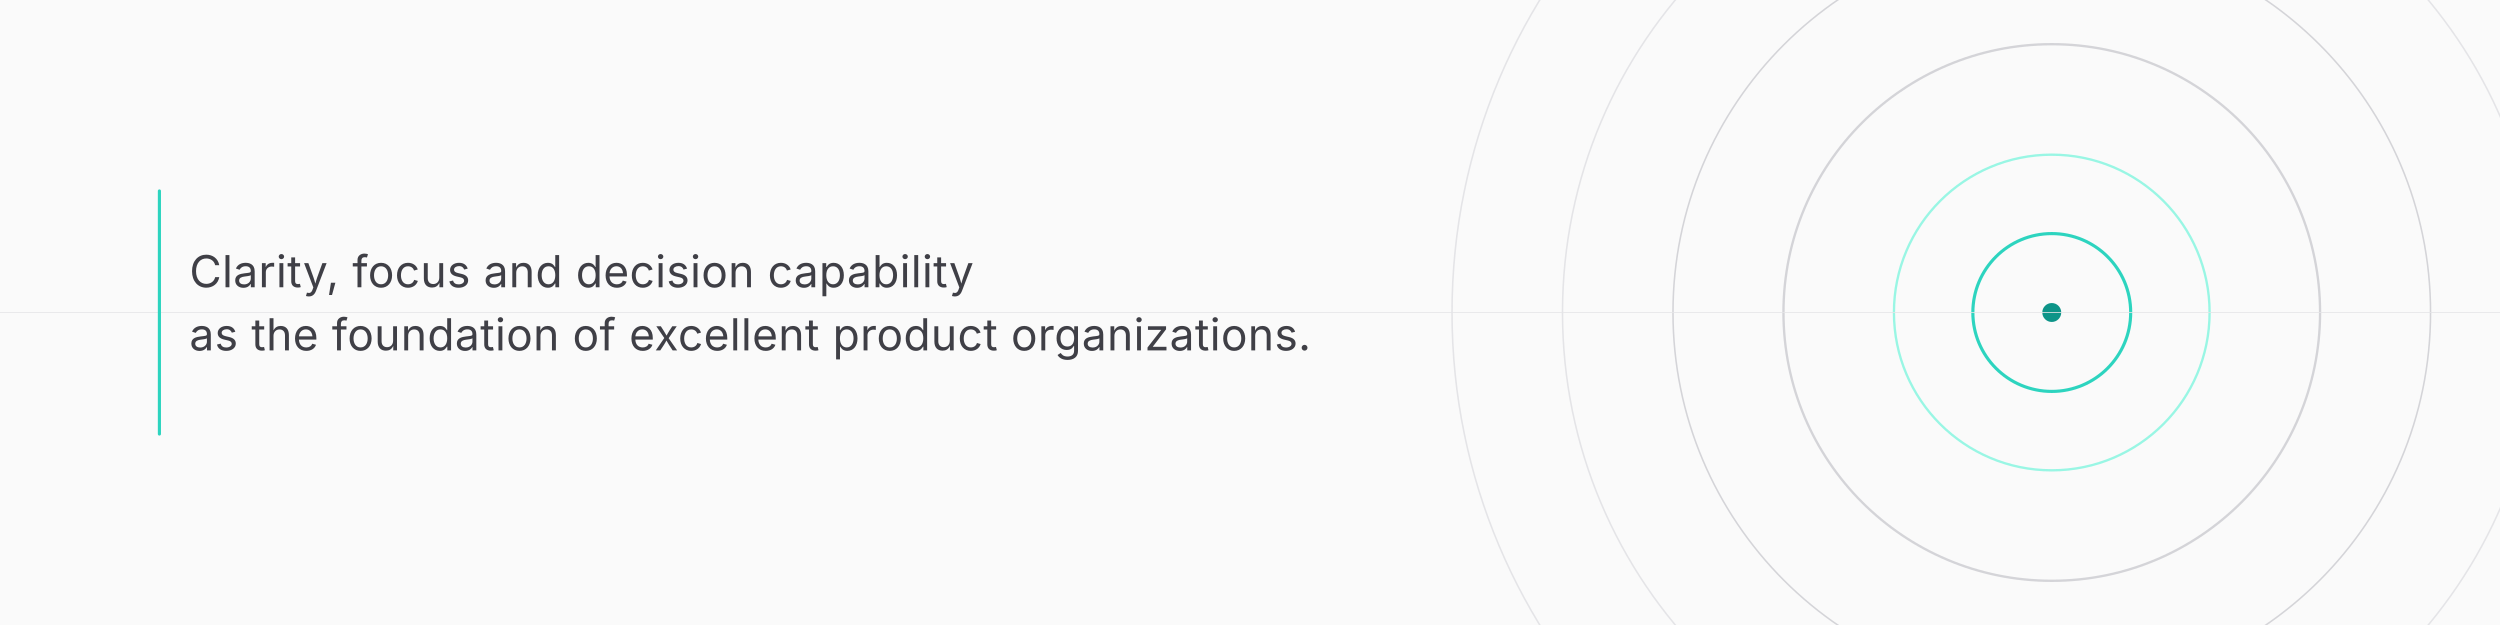
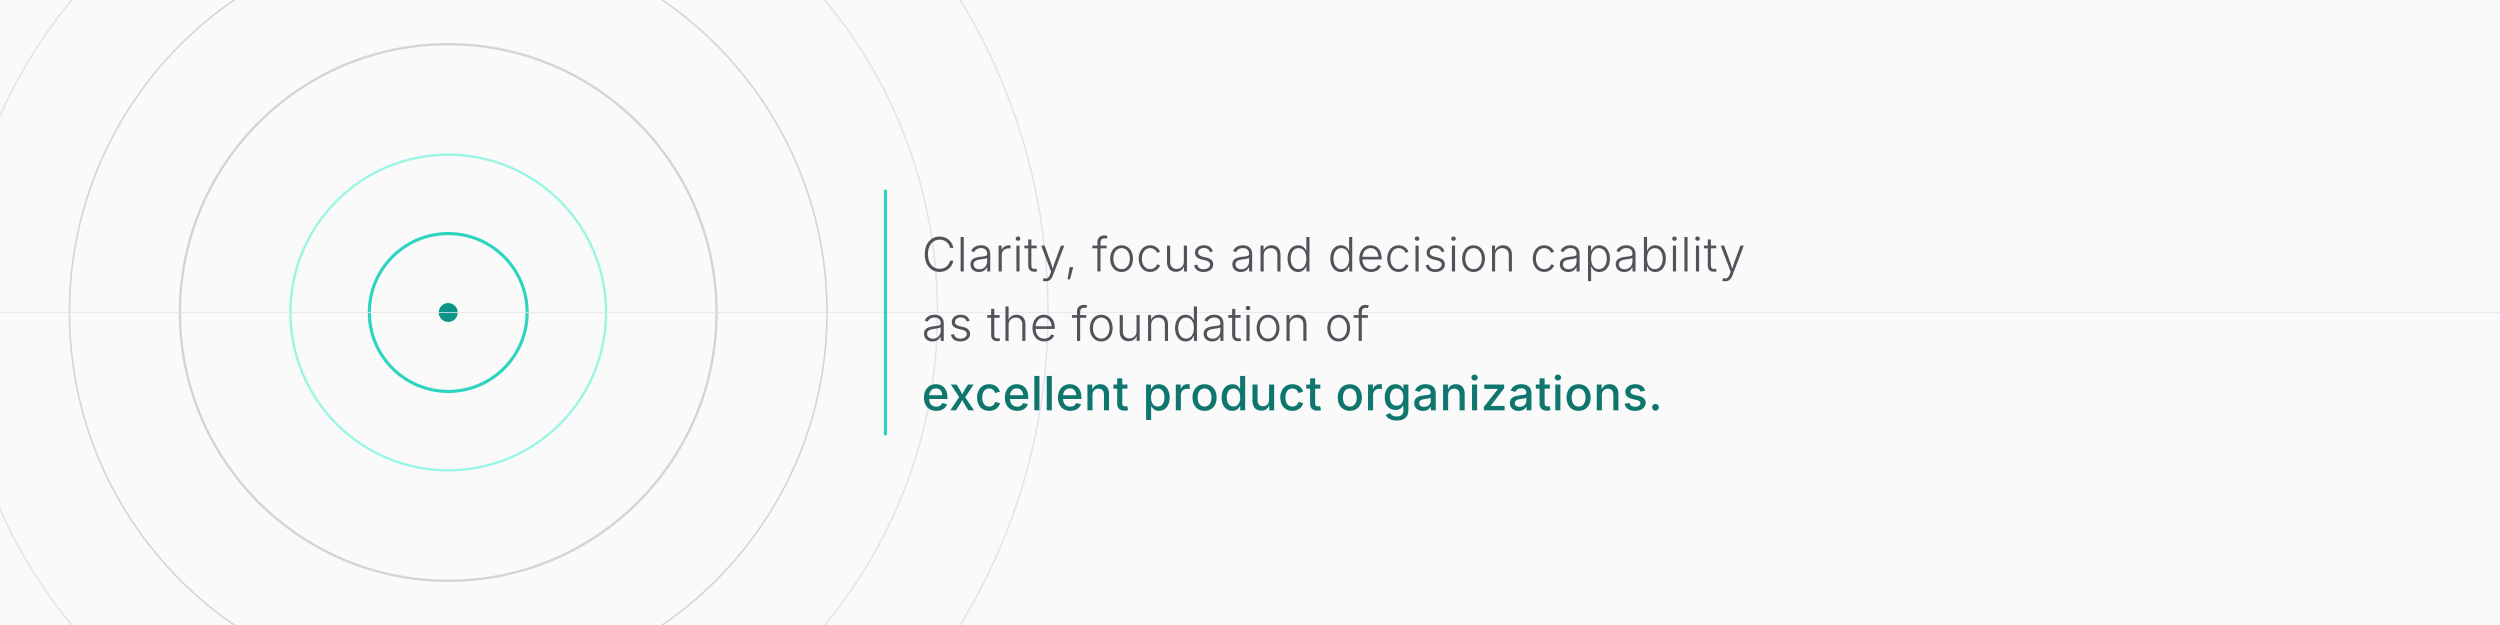
<svg xmlns="http://www.w3.org/2000/svg" width="1584" height="396" viewBox="0 0 1584 396">
  <rect width="1584" height="396" fill="#fafafa" />
-   <circle cx="1300" cy="198" r="380" fill="none" stroke="#e4e4e7" stroke-width="1" />
-   <circle cx="1300" cy="198" r="310" fill="none" stroke="#e4e4e7" stroke-width="1" />
-   <circle cx="1300" cy="198" r="240" fill="none" stroke="#d4d4d8" stroke-width="1" />
-   <circle cx="1300" cy="198" r="170" fill="none" stroke="#d4d4d8" stroke-width="1.5" />
-   <circle cx="1300" cy="198" r="100" fill="none" stroke="#99f6e4" stroke-width="1.5" />
-   <circle cx="1300" cy="198" r="50" fill="none" stroke="#2dd4bf" stroke-width="2" />
-   <circle cx="1300" cy="198" r="6" fill="#0d9488" />
+   <circle cx="284" cy="198" r="380" fill="none" stroke="#e4e4e7" stroke-width="1" />
+   <circle cx="284" cy="198" r="310" fill="none" stroke="#e4e4e7" stroke-width="1" />
+   <circle cx="284" cy="198" r="240" fill="none" stroke="#d4d4d8" stroke-width="1" />
+   <circle cx="284" cy="198" r="170" fill="none" stroke="#d4d4d8" stroke-width="1.5" />
+   <circle cx="284" cy="198" r="100" fill="none" stroke="#99f6e4" stroke-width="1.5" />
+   <circle cx="284" cy="198" r="50" fill="none" stroke="#2dd4bf" stroke-width="2" />
+   <circle cx="284" cy="198" r="6" fill="#0d9488" />
  <line x1="0" y1="198" x2="1584" y2="198" stroke="#e4e4e7" stroke-width="0.5" />
-   <rect x="100" y="120" width="2" height="156" fill="#2dd4bf" rx="1" />
-   <text x="120" y="182" font-family="'Geist', 'Inter', system-ui, sans-serif" font-size="28" font-weight="400" letter-spacing="0.01em" fill="#3f3f46">Clarity, focus and decision capability</text>
-   <text x="120" y="222" font-family="'Geist', 'Inter', system-ui, sans-serif" font-size="28" font-weight="400" letter-spacing="0.01em" fill="#3f3f46">as the foundation of excellent product organizations.</text>
+   <rect x="560" y="120" width="2" height="156" fill="#2dd4bf" rx="1" />
+   <text x="584" y="172" font-family="'Geist', 'Inter', system-ui, sans-serif" font-size="30" font-weight="300" letter-spacing="0.01em" fill="#52525b">Clarity, focus and decision capability</text>
+   <text x="584" y="216" font-family="'Geist', 'Inter', system-ui, sans-serif" font-size="30" font-weight="300" letter-spacing="0.01em" fill="#52525b">as the foundation of</text>
+   <text x="584" y="260" font-family="'Geist', 'Inter', system-ui, sans-serif" font-size="30" font-weight="500" letter-spacing="0.01em" fill="#0f766e">excellent product organizations.</text>
</svg>
